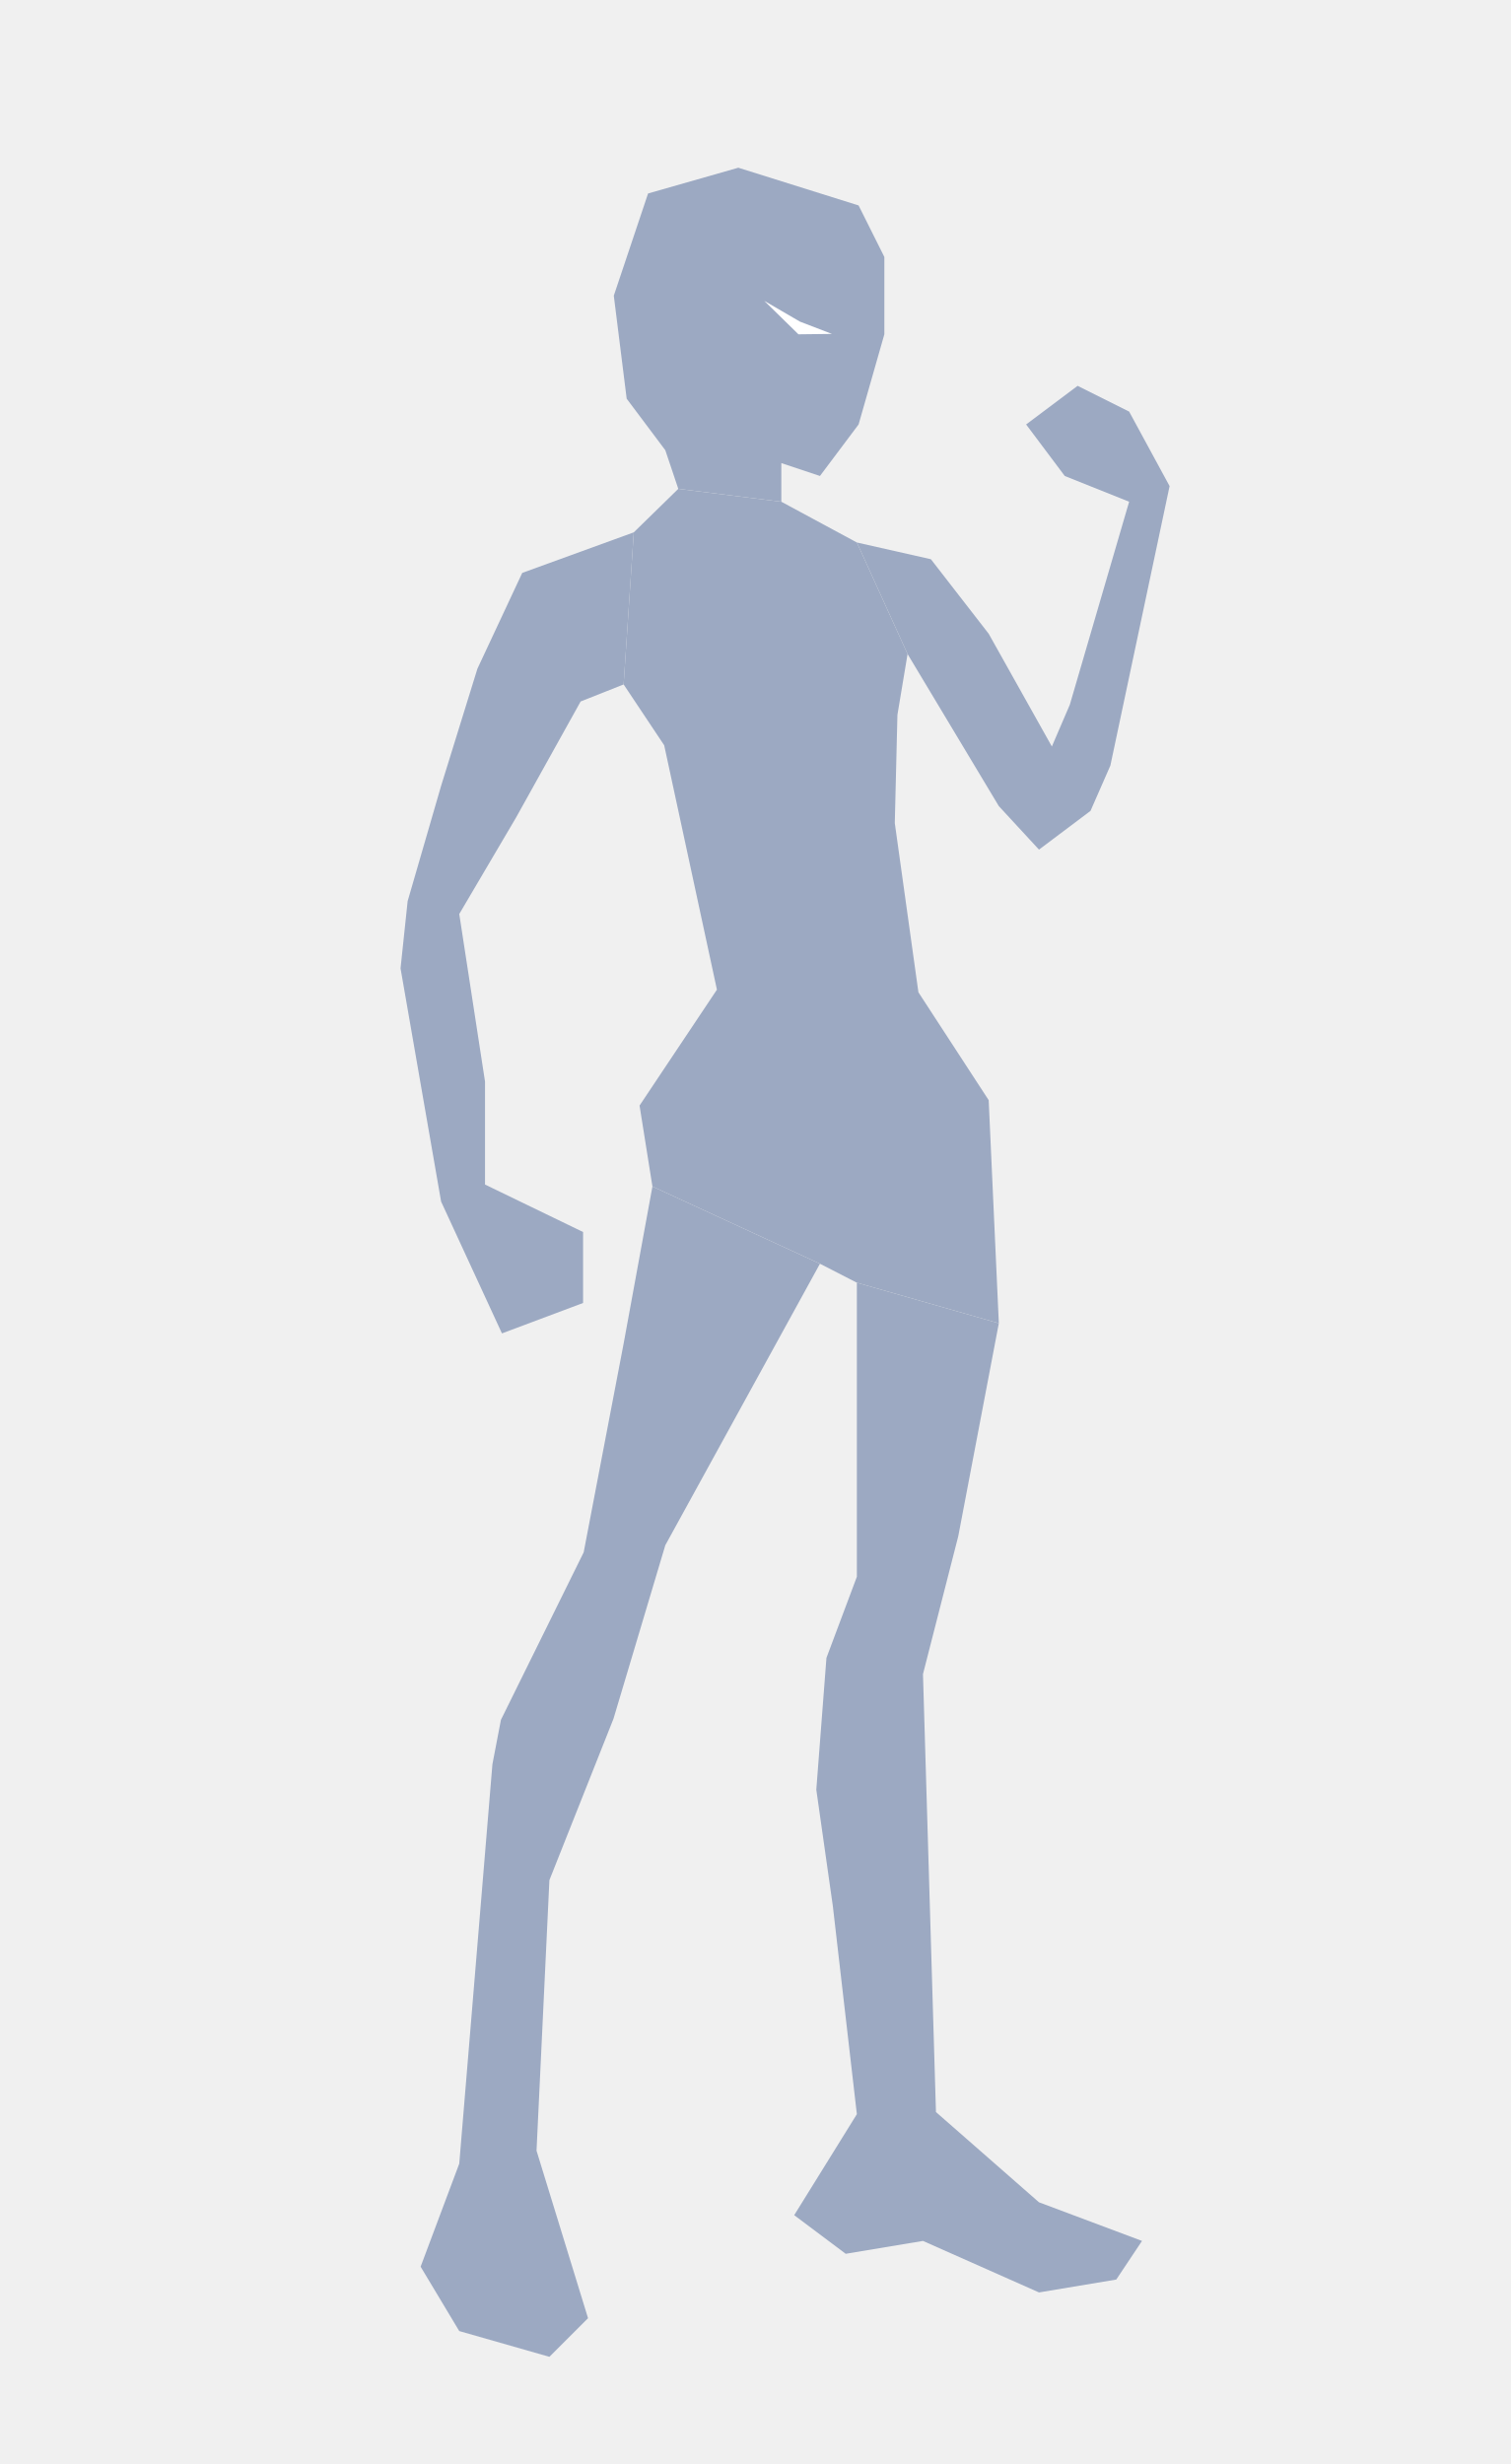
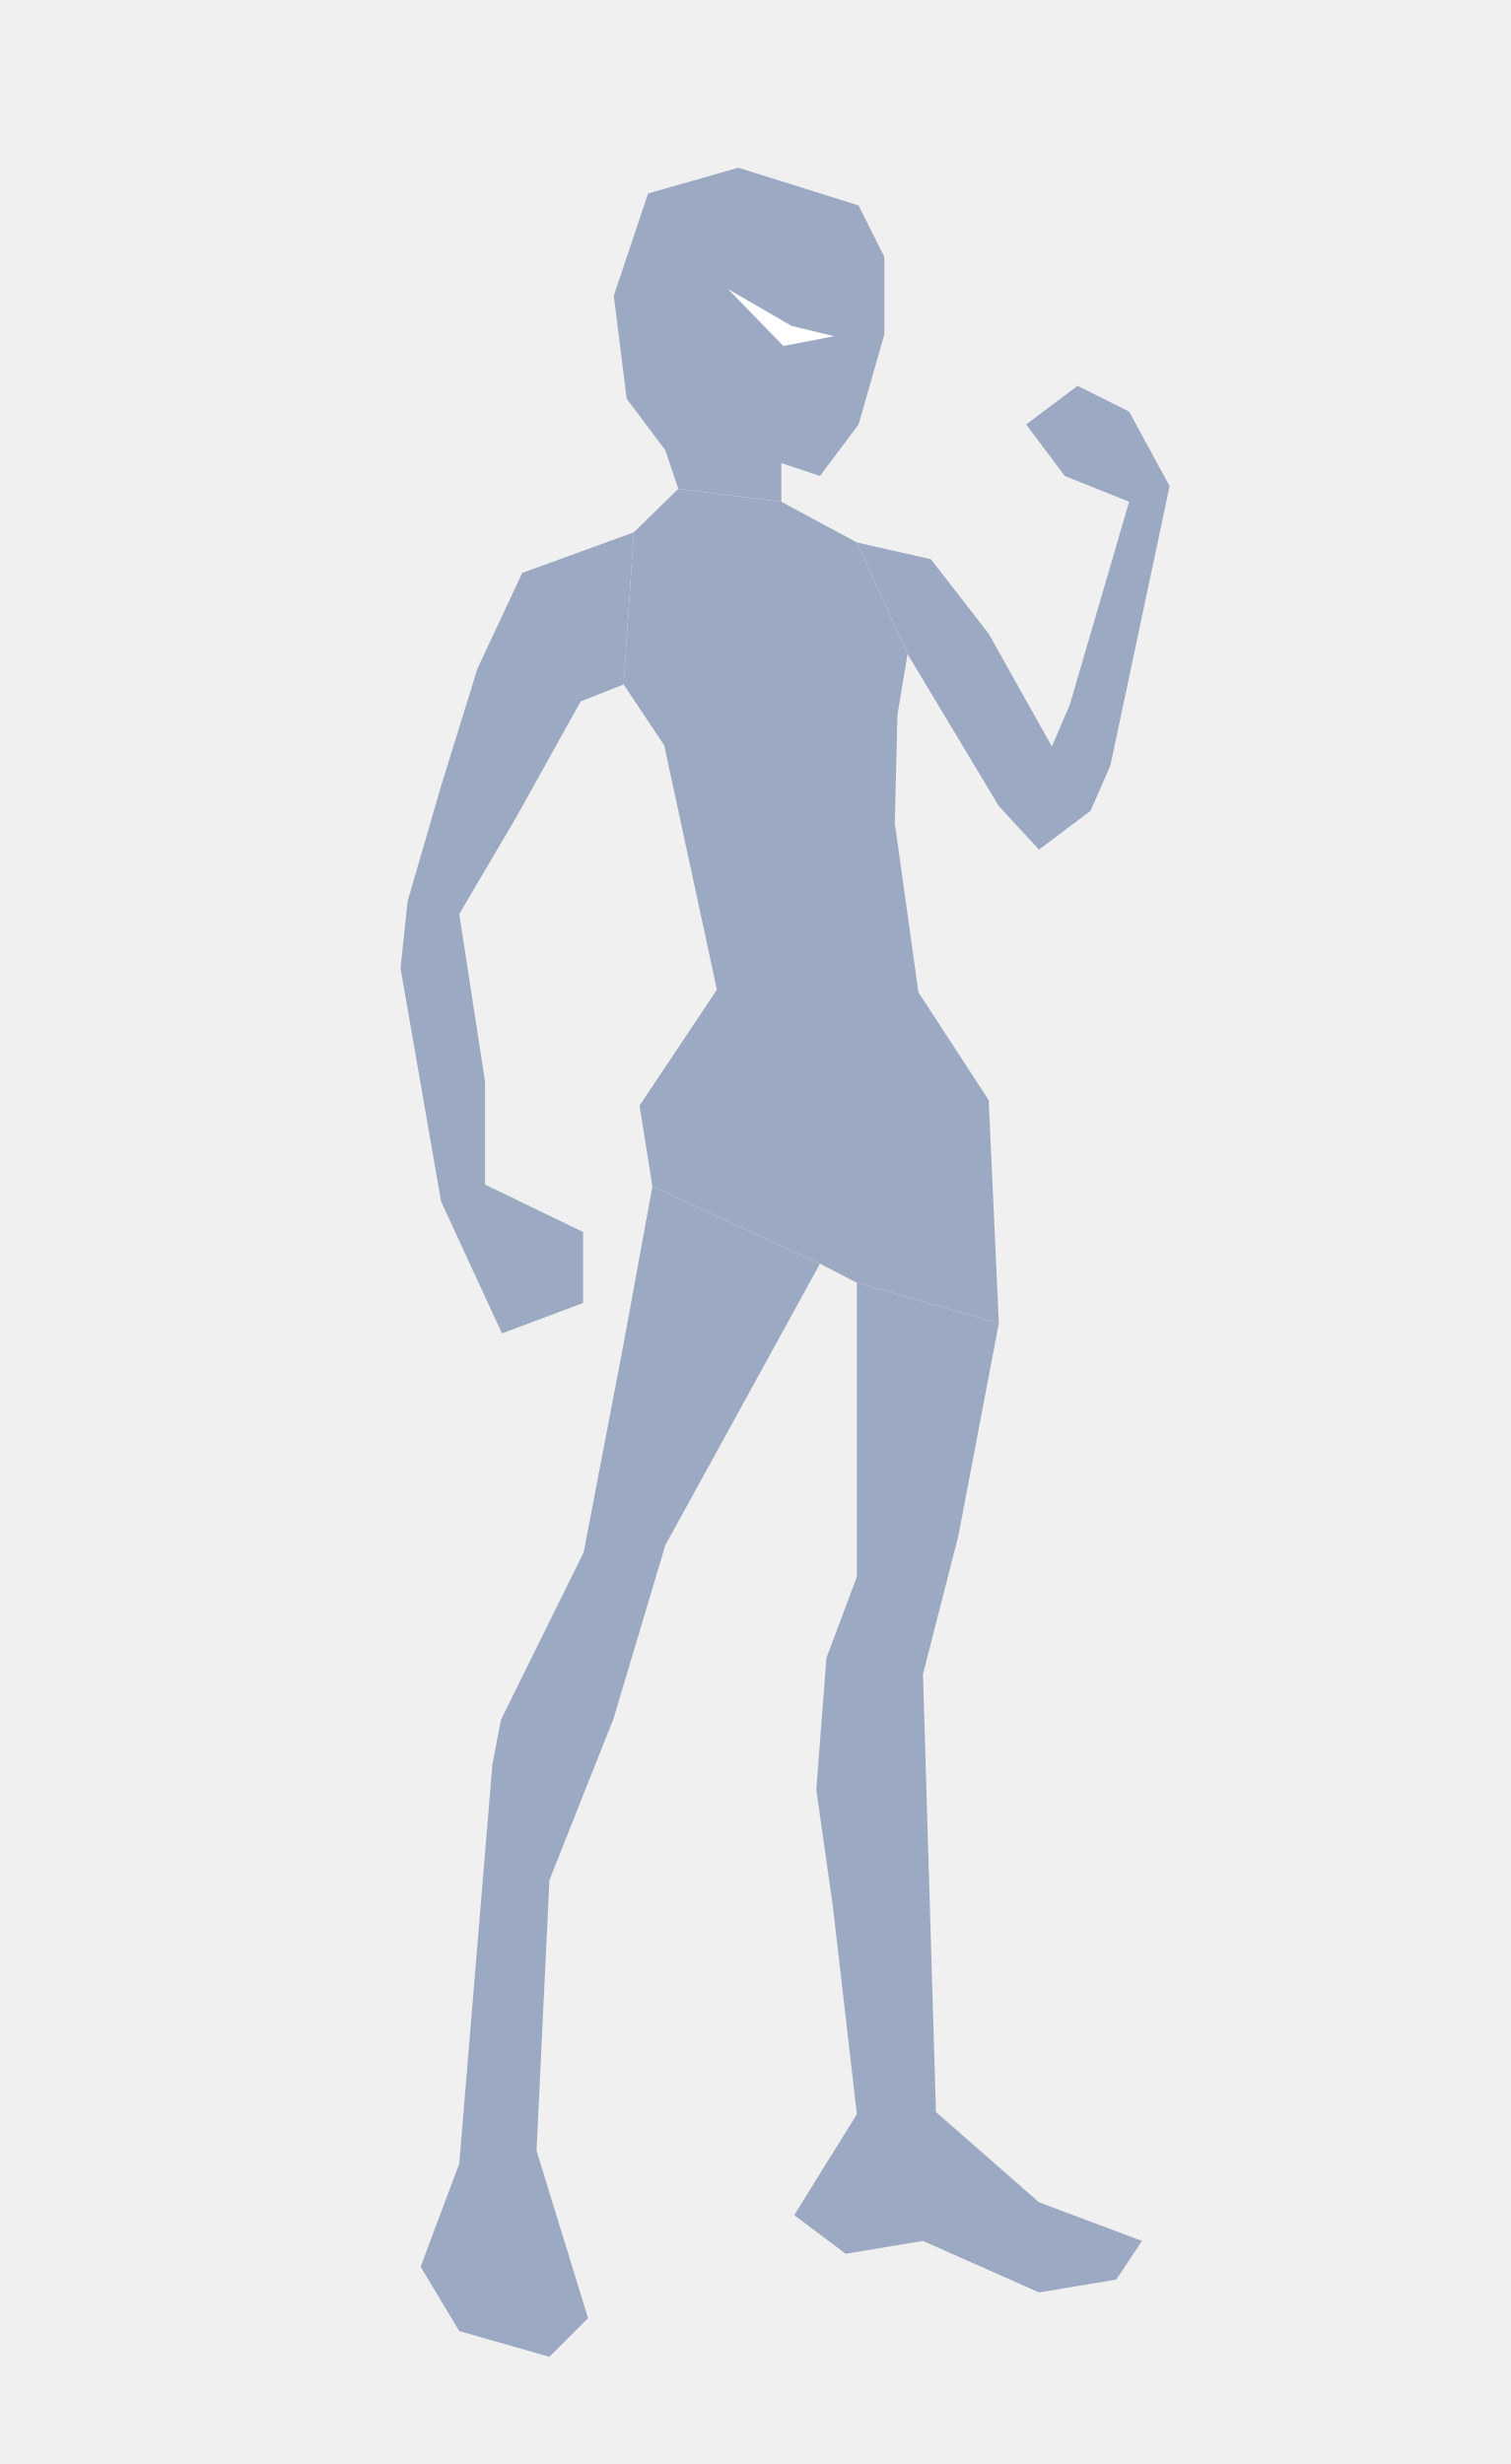
<svg xmlns="http://www.w3.org/2000/svg" id="_00500" data-name="00500" viewBox="0 0 149 243">
  <defs>
    <style>.cls-1{fill:#9ca9c2;}.cls-2{fill:#fff;}</style>
  </defs>
  <polygon class="cls-1" points="61.5 67.5 57.26 69.18 50.9 80.61 45.29 90.14 47.83 106.66 47.83 116.82 57.5 121.5 57.5 128.5 49.5 131.5 43.5 118.5 39.5 95.5 40.2 88.87 43.5 77.5 47.08 65.95 51.5 56.5 62.5 52.5 61.5 67.5" />
  <polygon class="cls-1" points="89.5 64.5 98.5 79.5 102.46 83.79 107.54 79.97 109.5 75.5 115.34 47.94 111.35 40.59 106.27 38.05 101.19 41.86 105 46.94 111.35 49.48 105.5 69.5 103.73 73.62 97.5 62.5 91.8 55.15 84.5 53.5 89.5 64.5" />
  <polygon class="cls-1" points="80.86 124.63 65.61 152.39 60.5 169.5 54.18 185.42 52.91 212.1 57.99 228.62 54.18 232.43 45.29 229.89 41.48 223.54 45.29 213.38 48.56 173.99 49.4 169.61 57.56 153.09 61.5 132.5 64.34 117.01 80.86 124.63" />
  <polygon class="cls-1" points="98.5 130.5 97.5 108.5 90.57 97.86 88.24 81.17 88.5 70.5 89.5 64.5 84.5 53.5 77.05 49.48 66.89 48.21 62.5 52.5 61.5 67.5 65.5 73.5 70.7 97.6 63.07 109.03 64.34 117.01 80.86 124.63 84.5 126.5 98.5 130.5" />
  <polygon class="cls-1" points="98.5 130.5 94.5 151.5 91.02 165.1 92.3 208.29 102.46 217.19 112.62 221 110.08 224.81 102.46 226.08 91.02 221 83.4 222.27 78.32 218.46 84.5 208.5 82.13 187.97 80.5 176.5 81.5 163.5 84.5 155.5 84.5 126.5 98.5 130.5" />
  <polygon class="cls-1" points="77.05 49.48 77.05 45.67 80.86 46.94 84.67 41.86 87.21 32.97 87.21 25.34 84.67 20.26 72.81 16.54 63.91 19.08 60.53 29.16 61.8 39.32 65.61 44.4 66.89 48.21 77.05 49.48" />
-   <polygon class="cls-2" points="82.04 32.93 78.89 31.72 75.37 29.67 78.74 32.97 82.04 32.93" />
+   <polygon class="cls-2" points="82.25 33.16 78.06 32.14 71.8 28.51 77.25 34.12 82.25 33.16" />
</svg>
